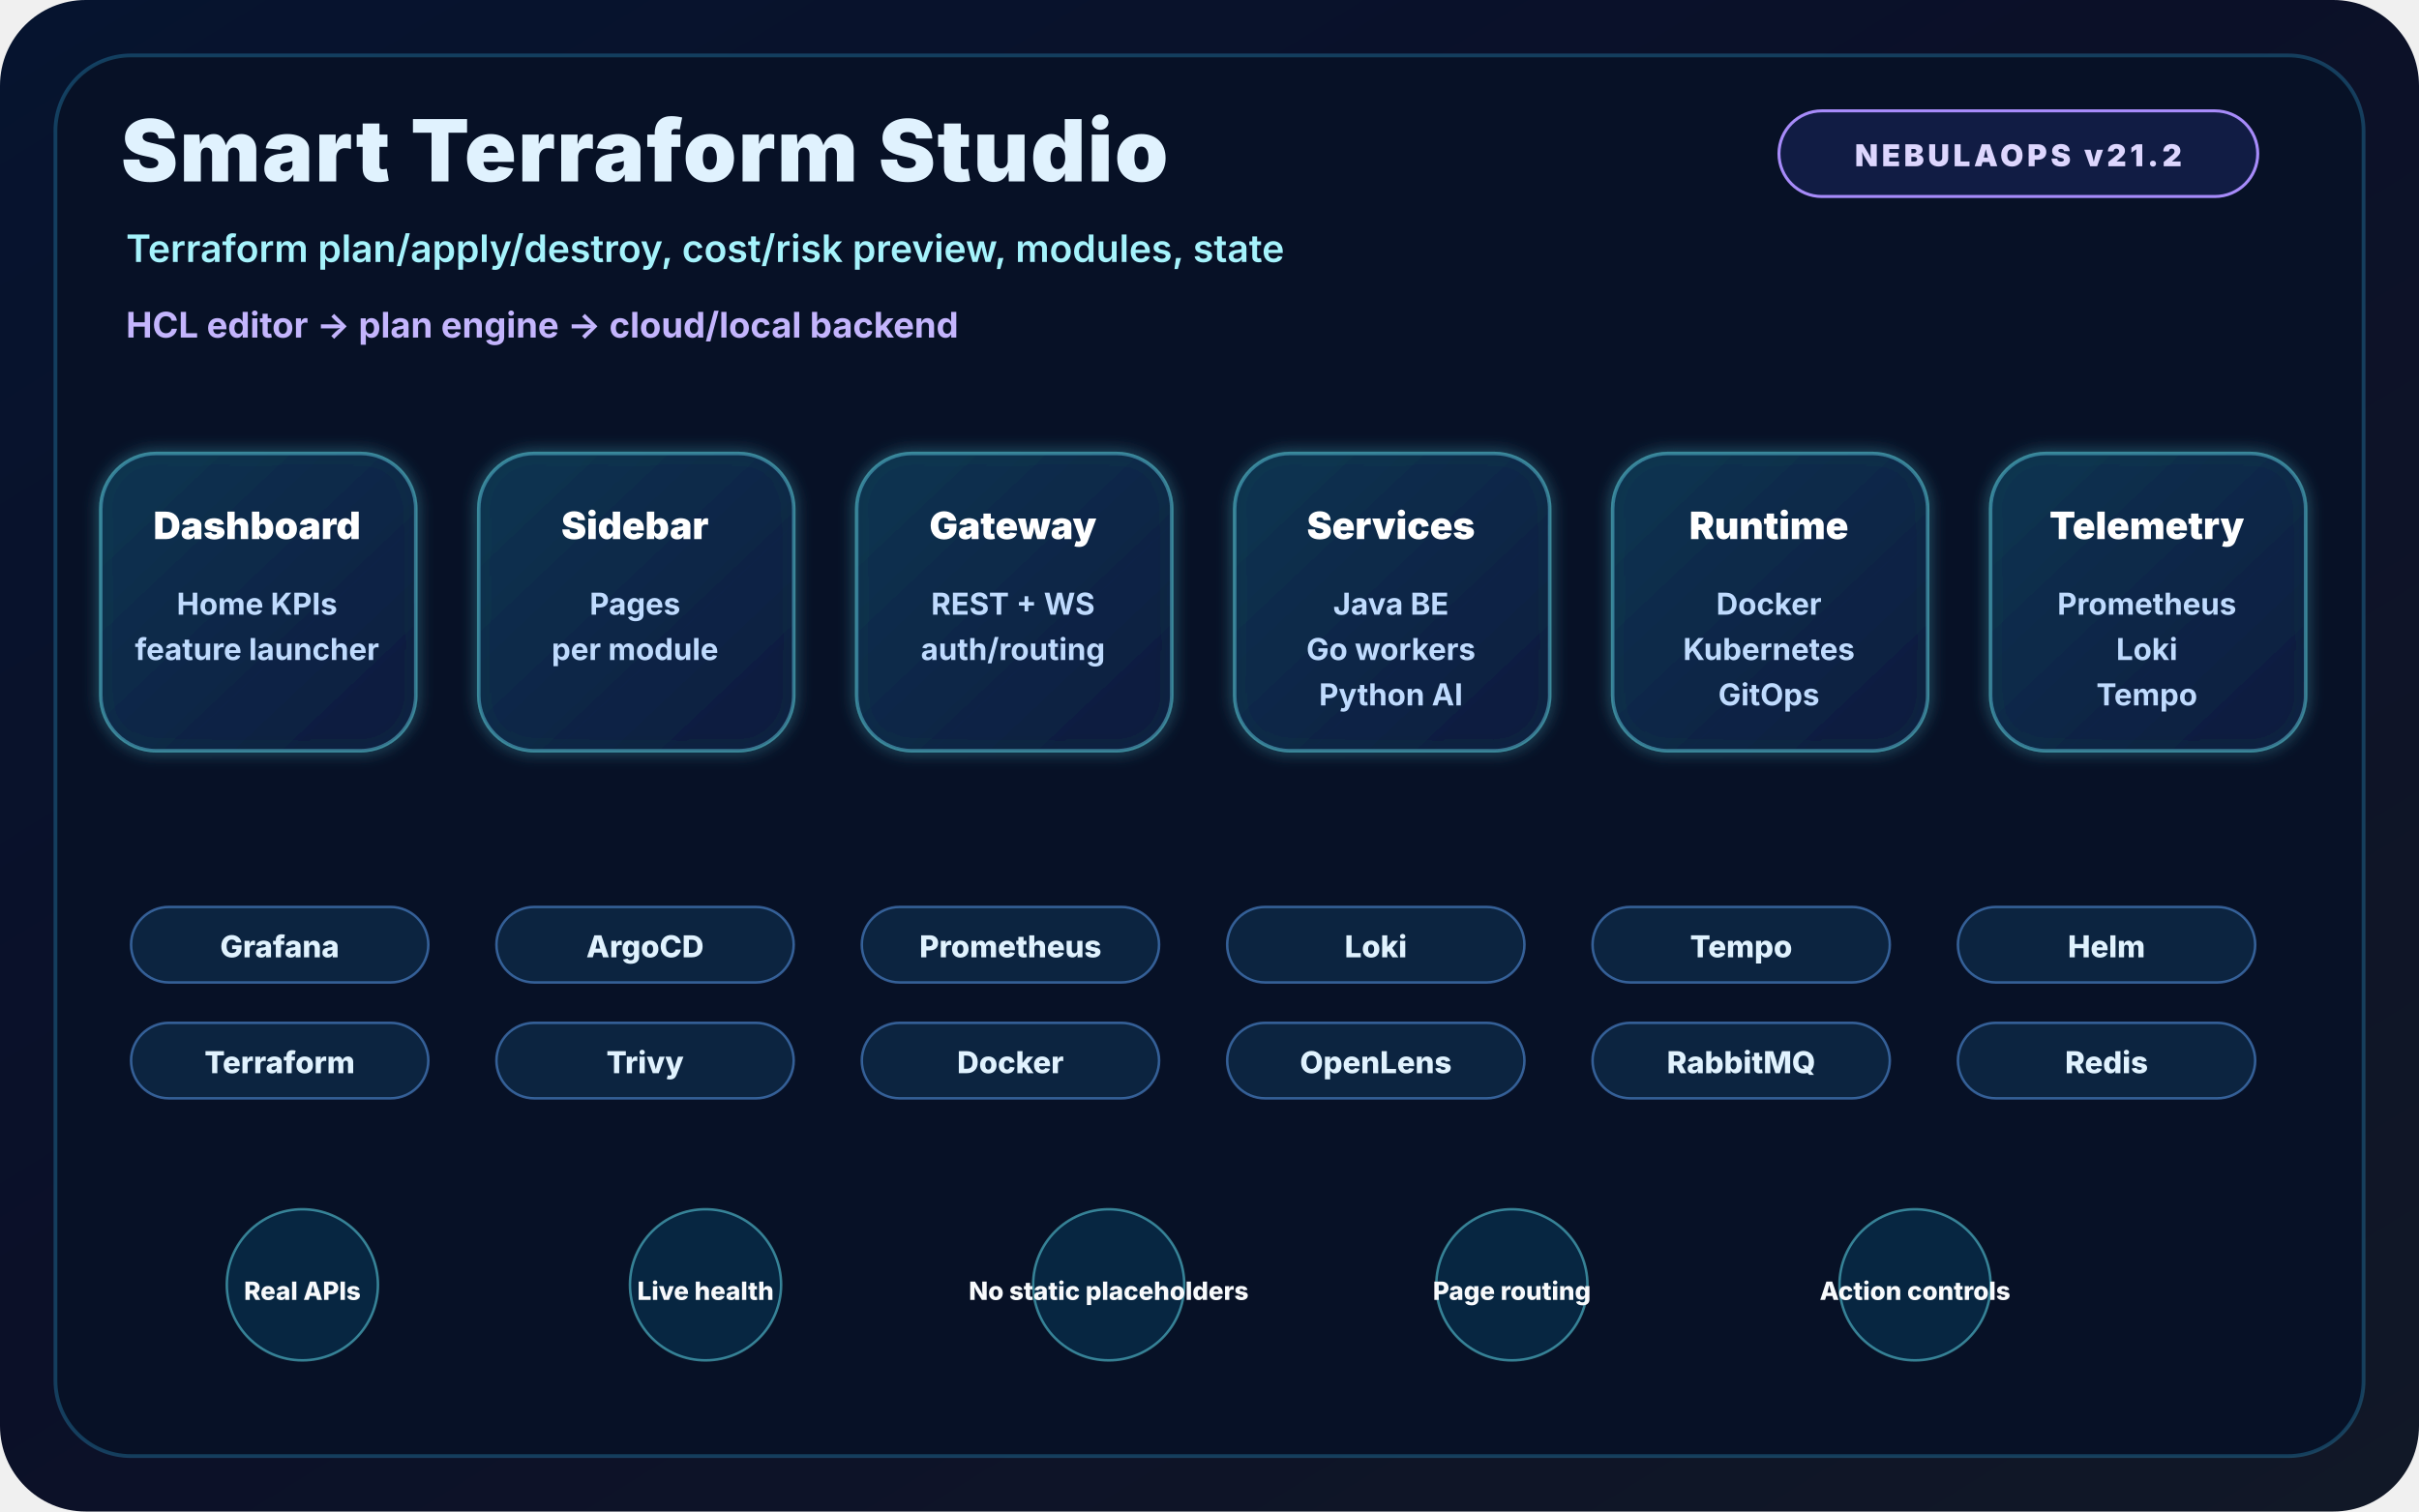
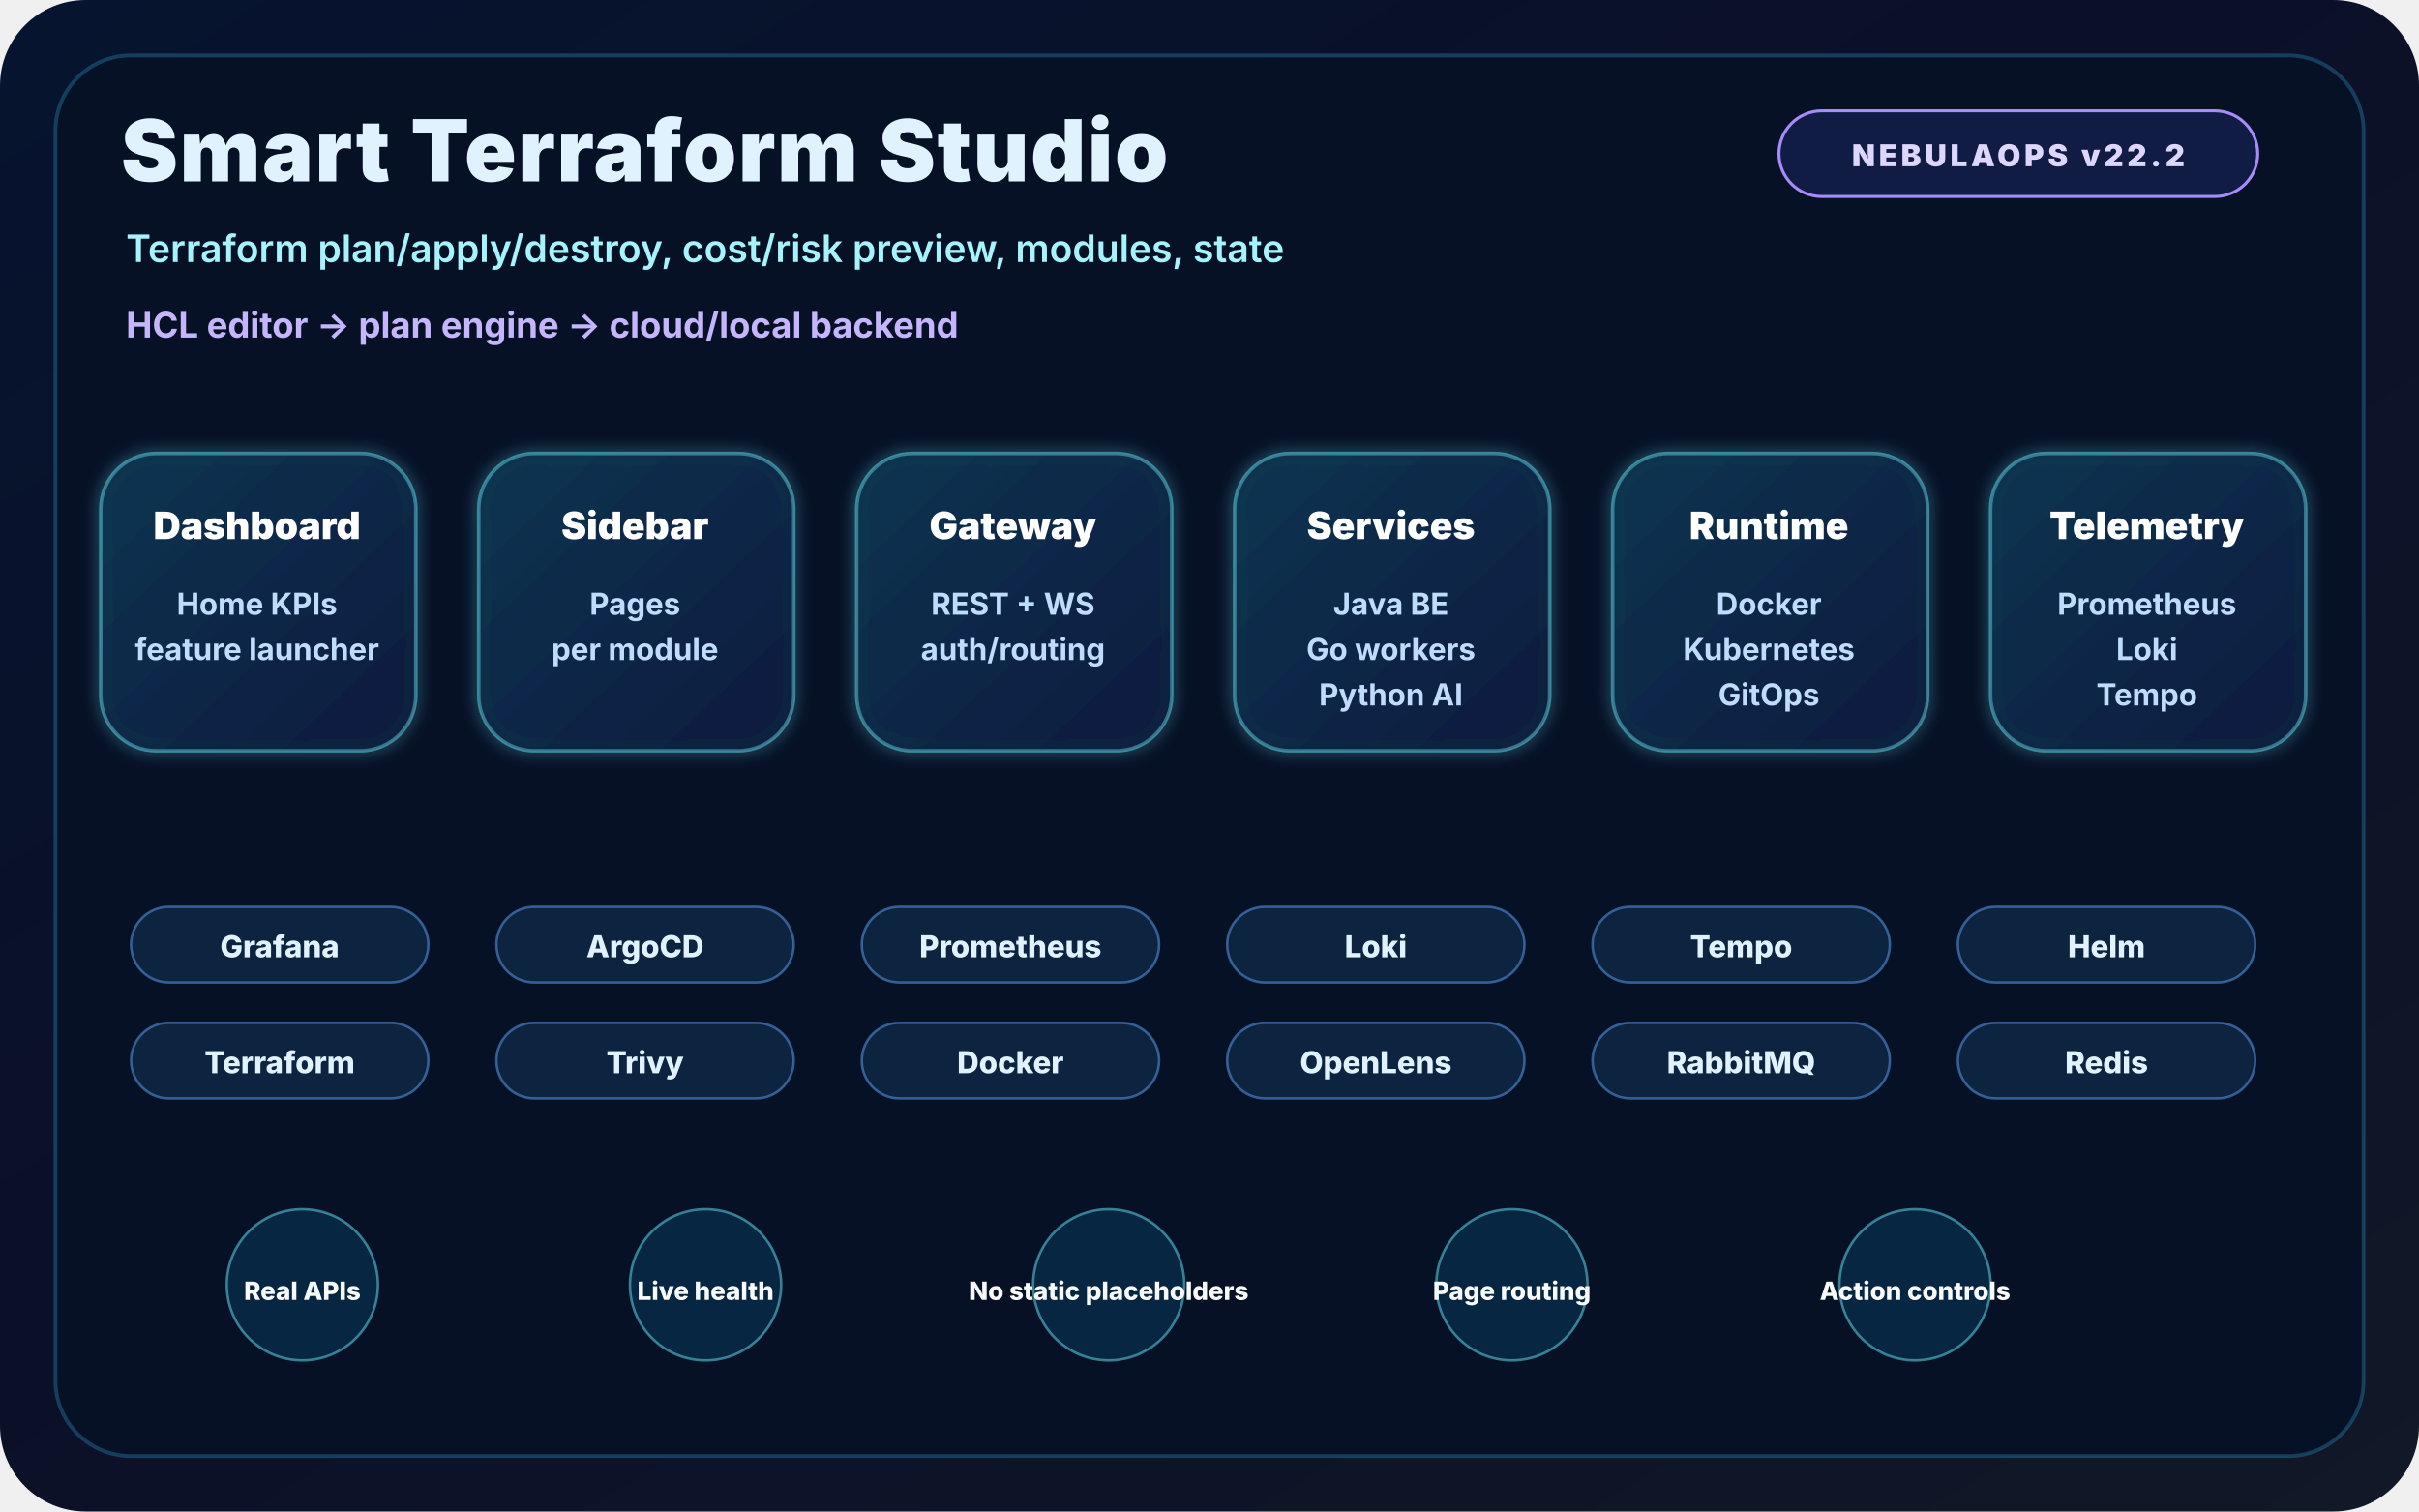
- <svg xmlns="http://www.w3.org/2000/svg" viewBox="0 0 960 600" role="img" aria-label="NebulaOps v21.2 Smart Terraform Studio">
+ <svg xmlns="http://www.w3.org/2000/svg" viewBox="0 0 960 600" role="img" aria-label="NebulaOps v22.2 Smart Terraform Studio">
  <defs>
    <linearGradient id="bg" x1="0" y1="0" x2="1" y2="1">
      <stop offset="0" stop-color="#06142f" />
      <stop offset=".45" stop-color="#0b1028" />
      <stop offset="1" stop-color="#111827" />
    </linearGradient>
    <linearGradient id="card" x1="0" y1="0" x2="1" y2="1">
      <stop offset="0" stop-color="#0f3552" stop-opacity=".96" />
      <stop offset="1" stop-color="#111a3d" stop-opacity=".92" />
    </linearGradient>
    <linearGradient id="accent" x1="0" y1="0" x2="1" y2="0">
      <stop offset="0" stop-color="#38bdf8" />
      <stop offset=".5" stop-color="#8b5cf6" />
      <stop offset="1" stop-color="#22d3ee" />
    </linearGradient>
    <filter id="glow">
      <feGaussianBlur stdDeviation="3" result="b" />
      <feMerge>
        <feMergeNode in="b" />
        <feMergeNode in="SourceGraphic" />
      </feMerge>
    </filter>
    <style>
            .bg{fill:url(#bg)} .panel{fill:#071126;stroke:#38bdf8;stroke-opacity:.26;stroke-width:1.5}
            .node rect{fill:url(#card);stroke:#67e8f9;stroke-opacity:.42;stroke-width:1.4;filter:url(#glow)}
            .link{fill:none;stroke:url(#accent);stroke-width:4;stroke-linecap:round;stroke-dasharray:9 9;opacity:.8}
            .title{font:900 34px Inter,Arial,sans-serif;fill:#e0f2fe;letter-spacing:.02em}
            .sub{font:600 15px Inter,Arial,sans-serif;fill:#a5f3fc} .flow{font:700 14px
            Inter,Arial,sans-serif;fill:#c4b5fd}
            .h{font:900 15px Inter,Arial,sans-serif;fill:#fff} .b{font:700 12px Inter,Arial,sans-serif;fill:#bfdbfe}
            .chip{fill:#0c2440;stroke:#60a5fa;stroke-opacity:.5} .chipText{font:800 12px
            Inter,Arial,sans-serif;fill:#e0f2fe}
            .pulse{fill:#0ea5e9;fill-opacity:.14;stroke:#67e8f9;stroke-opacity:.5} .small{font:800 10px
            Inter,Arial,sans-serif;fill:#f8fafc}
            .badge{fill:#111c44;stroke:#a78bfa;stroke-width:1.2} .badgeText{font:900 12px
            Inter,Arial,sans-serif;fill:#ddd6fe;letter-spacing:.12em}
        </style>
  </defs>
  <rect class="bg" width="960" height="600" rx="34" />
  <rect class="panel" x="22" y="22" width="916" height="556" rx="30" />
  <rect class="badge" x="706" y="44" width="190" height="34" rx="17" />
-   <text class="badgeText" x="801" y="66" text-anchor="middle">NEBULAOPS v21.2</text>
+   <text class="badgeText" x="801" y="66" text-anchor="middle">NEBULAOPS v22.2</text>
  <text class="title" x="48" y="72">Smart Terraform Studio</text>
  <text class="sub" x="50" y="104">Terraform plan/apply/destroy, cost/risk preview, modules, state</text>
  <text class="flow" x="50" y="134">HCL editor → plan engine → cloud/local backend</text>
  <g class="node" transform="translate(40,180)">
    <rect width="125" height="118" rx="22" />
    <text class="h" x="62" y="34" text-anchor="middle">Dashboard</text>
    <text class="b" x="62" y="64" text-anchor="middle" dy="0">Home KPIs</text>
    <text class="b" x="62" y="64" text-anchor="middle" dy="18">feature launcher</text>
  </g>
  <path class="link" d="M165 239 C 185 239 170 239 190 239" />
  <g class="node" transform="translate(190,180)">
    <rect width="125" height="118" rx="22" />
    <text class="h" x="62" y="34" text-anchor="middle">Sidebar</text>
    <text class="b" x="62" y="64" text-anchor="middle" dy="0">Pages</text>
    <text class="b" x="62" y="64" text-anchor="middle" dy="18">per module</text>
  </g>
  <path class="link" d="M315 239 C 335 239 320 239 340 239" />
  <g class="node" transform="translate(340,180)">
    <rect width="125" height="118" rx="22" />
    <text class="h" x="62" y="34" text-anchor="middle">Gateway</text>
    <text class="b" x="62" y="64" text-anchor="middle" dy="0">REST + WS</text>
    <text class="b" x="62" y="64" text-anchor="middle" dy="18">auth/routing</text>
  </g>
  <path class="link" d="M465 239 C 485 239 470 239 490 239" />
  <g class="node" transform="translate(490,180)">
    <rect width="125" height="118" rx="22" />
    <text class="h" x="62" y="34" text-anchor="middle">Services</text>
    <text class="b" x="62" y="64" text-anchor="middle" dy="0">Java BE</text>
    <text class="b" x="62" y="64" text-anchor="middle" dy="18">Go workers</text>
    <text class="b" x="62" y="64" text-anchor="middle" dy="36">Python AI</text>
  </g>
  <path class="link" d="M615 239 C 635 239 620 239 640 239" />
  <g class="node" transform="translate(640,180)">
    <rect width="125" height="118" rx="22" />
    <text class="h" x="62" y="34" text-anchor="middle">Runtime</text>
    <text class="b" x="62" y="64" text-anchor="middle" dy="0">Docker</text>
    <text class="b" x="62" y="64" text-anchor="middle" dy="18">Kubernetes</text>
    <text class="b" x="62" y="64" text-anchor="middle" dy="36">GitOps</text>
  </g>
  <path class="link" d="M765 239 C 785 239 770 239 790 239" />
  <g class="node" transform="translate(790,180)">
    <rect width="125" height="118" rx="22" />
    <text class="h" x="62" y="34" text-anchor="middle">Telemetry</text>
    <text class="b" x="62" y="64" text-anchor="middle" dy="0">Prometheus</text>
    <text class="b" x="62" y="64" text-anchor="middle" dy="18">Loki</text>
    <text class="b" x="62" y="64" text-anchor="middle" dy="36">Tempo</text>
  </g>
  <rect class="chip" x="52" y="360" width="118" height="30" rx="15" />
  <text class="chipText" x="111" y="380" dy="0" text-anchor="middle">Grafana</text>
  <rect class="chip" x="197" y="360" width="118" height="30" rx="15" />
  <text class="chipText" x="256" y="380" dy="0" text-anchor="middle">ArgoCD</text>
  <rect class="chip" x="342" y="360" width="118" height="30" rx="15" />
  <text class="chipText" x="401" y="380" dy="0" text-anchor="middle">Prometheus</text>
  <rect class="chip" x="487" y="360" width="118" height="30" rx="15" />
  <text class="chipText" x="546" y="380" dy="0" text-anchor="middle">Loki</text>
  <rect class="chip" x="632" y="360" width="118" height="30" rx="15" />
  <text class="chipText" x="691" y="380" dy="0" text-anchor="middle">Tempo</text>
  <rect class="chip" x="777" y="360" width="118" height="30" rx="15" />
  <text class="chipText" x="836" y="380" dy="0" text-anchor="middle">Helm</text>
  <rect class="chip" x="52" y="406" width="118" height="30" rx="15" />
  <text class="chipText" x="111" y="380" dy="46" text-anchor="middle">Terraform</text>
  <rect class="chip" x="197" y="406" width="118" height="30" rx="15" />
  <text class="chipText" x="256" y="380" dy="46" text-anchor="middle">Trivy</text>
  <rect class="chip" x="342" y="406" width="118" height="30" rx="15" />
  <text class="chipText" x="401" y="380" dy="46" text-anchor="middle">Docker</text>
  <rect class="chip" x="487" y="406" width="118" height="30" rx="15" />
  <text class="chipText" x="546" y="380" dy="46" text-anchor="middle">OpenLens</text>
  <rect class="chip" x="632" y="406" width="118" height="30" rx="15" />
  <text class="chipText" x="691" y="380" dy="46" text-anchor="middle">RabbitMQ</text>
  <rect class="chip" x="777" y="406" width="118" height="30" rx="15" />
  <text class="chipText" x="836" y="380" dy="46" text-anchor="middle">Redis</text>
  <circle class="pulse" cx="120" cy="510" r="30" />
  <text class="small" x="120" y="516" text-anchor="middle">Real APIs</text>
  <circle class="pulse" cx="280" cy="510" r="30" />
  <text class="small" x="280" y="516" text-anchor="middle">Live health</text>
  <circle class="pulse" cx="440" cy="510" r="30" />
  <text class="small" x="440" y="516" text-anchor="middle">No static placeholders</text>
  <circle class="pulse" cx="600" cy="510" r="30" />
  <text class="small" x="600" y="516" text-anchor="middle">Page routing</text>
  <circle class="pulse" cx="760" cy="510" r="30" />
  <text class="small" x="760" y="516" text-anchor="middle">Action controls</text>
</svg>
